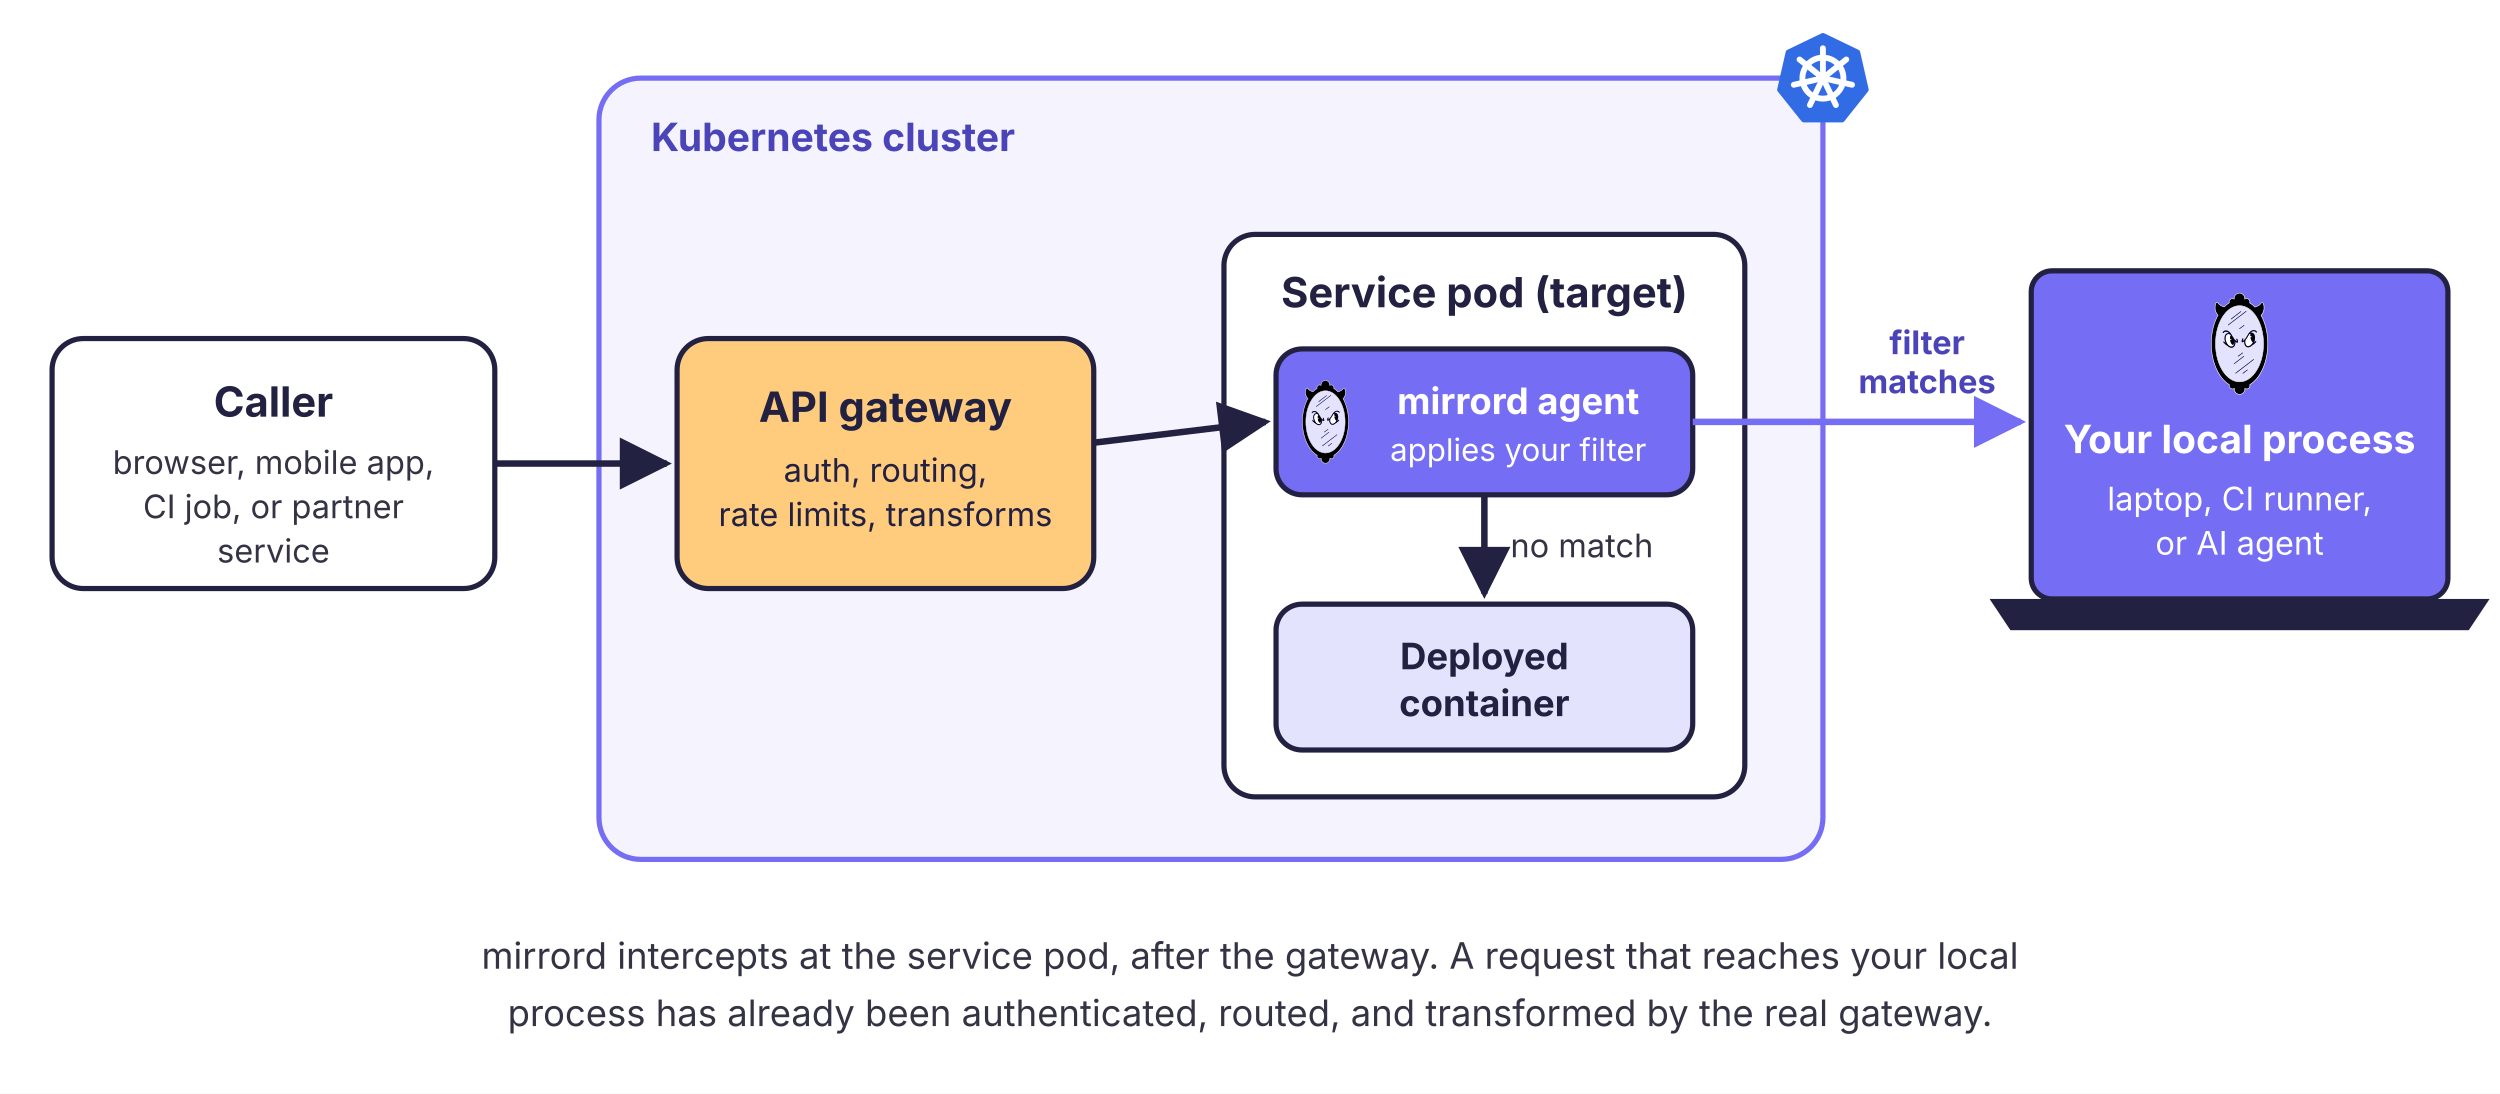
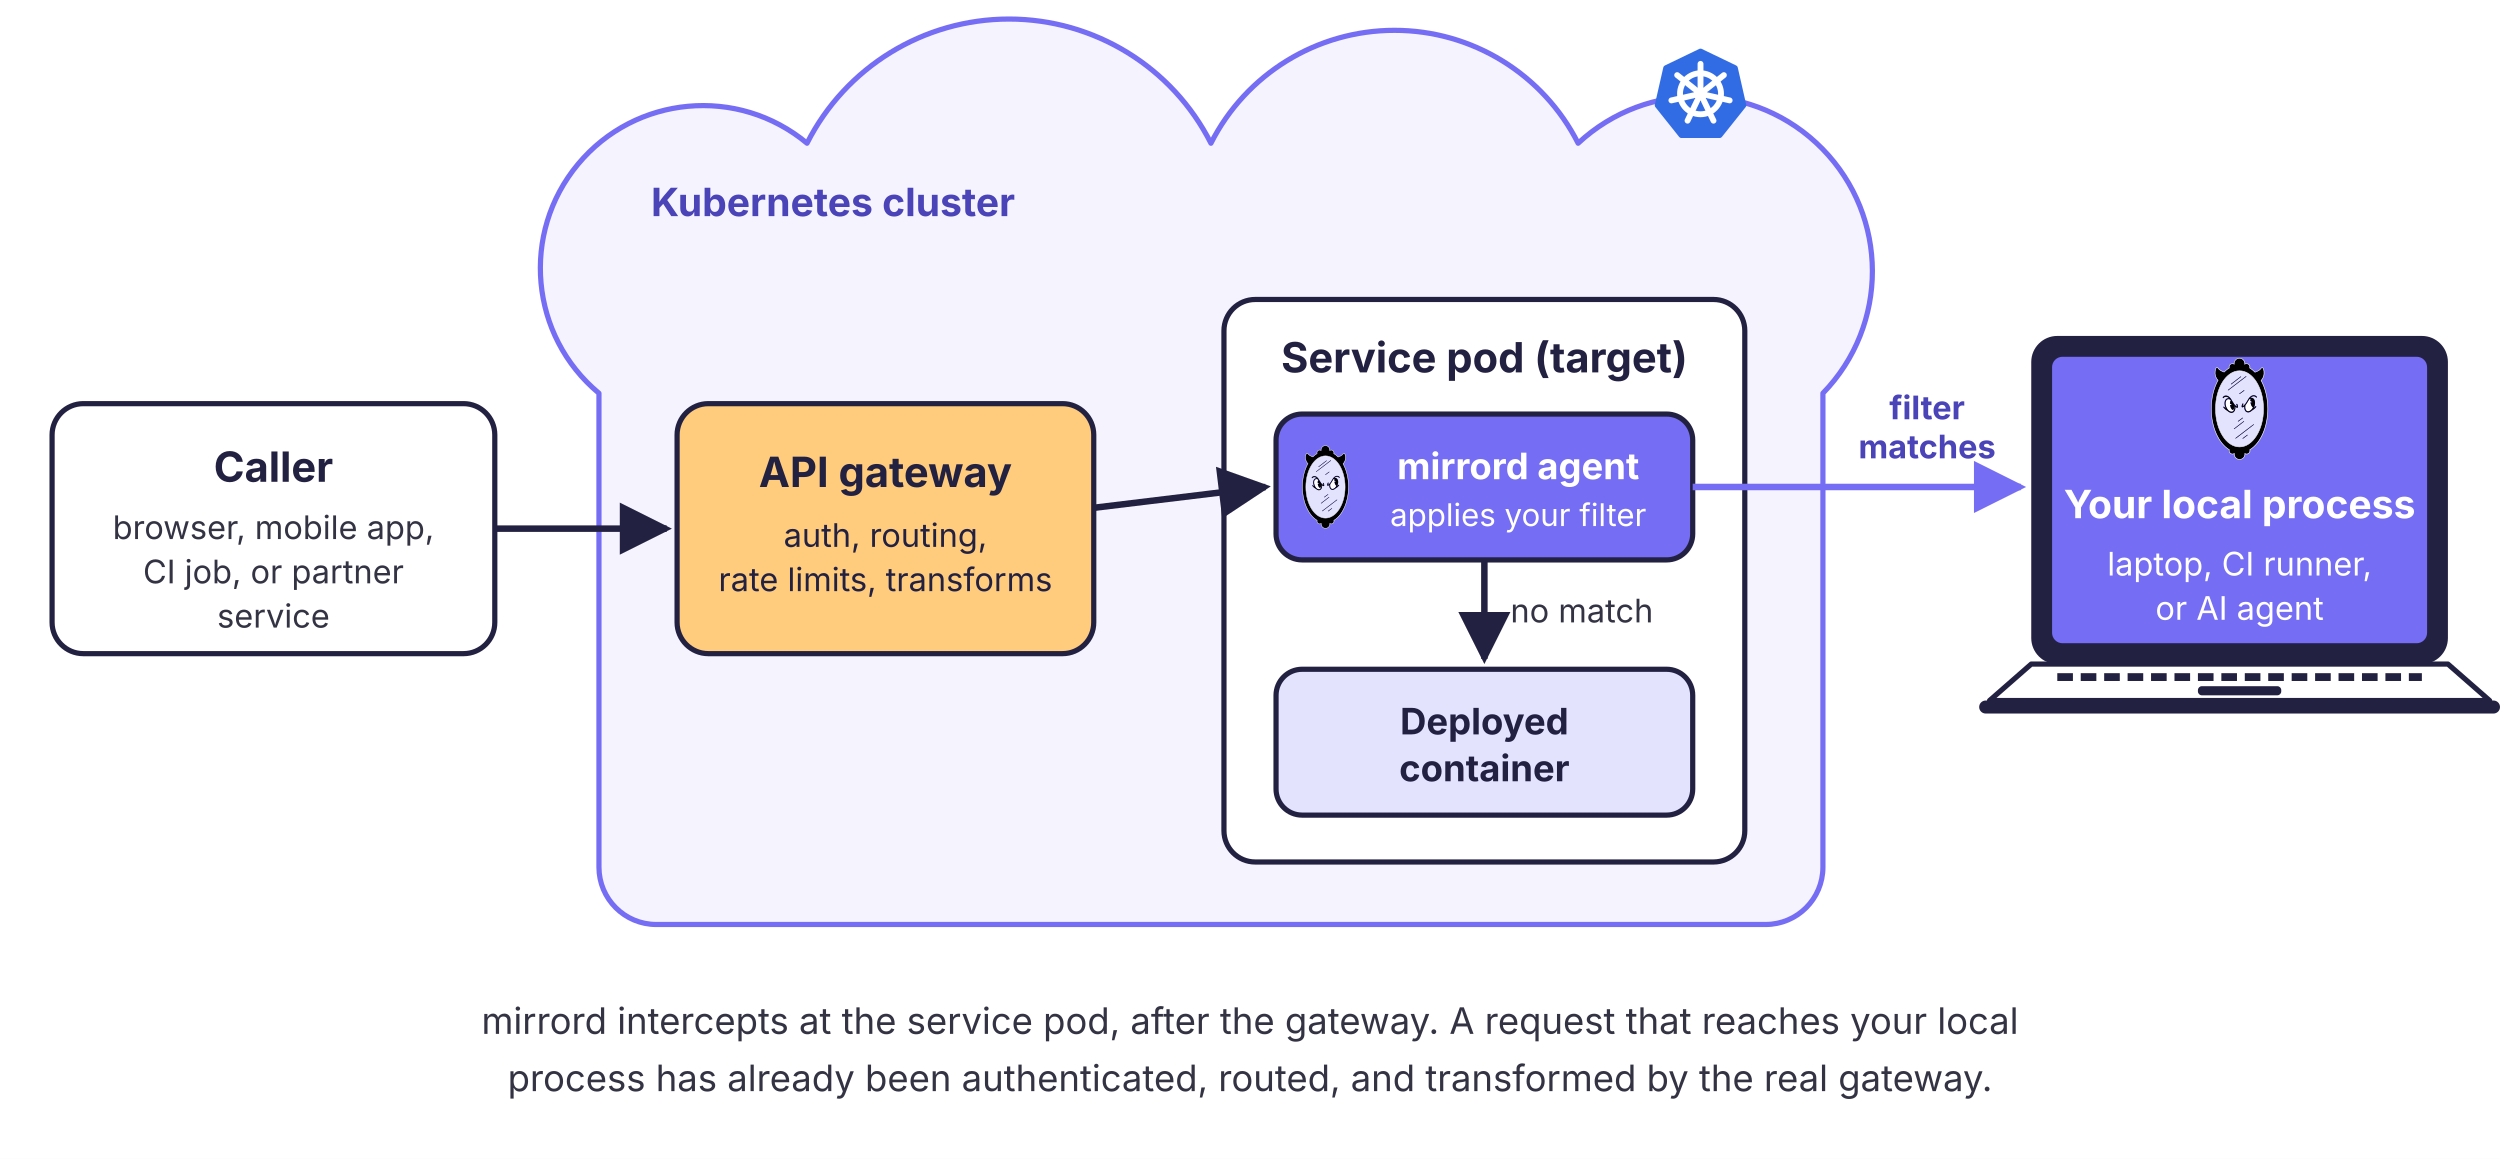
- <svg xmlns="http://www.w3.org/2000/svg" viewBox="0 0 960 420" width="960" height="420" font-family="Inter, Helvetica, Arial, sans-serif" role="img" aria-labelledby="t d">
+ <svg xmlns="http://www.w3.org/2000/svg" viewBox="0 -25 960 445" width="960" height="445" font-family="Inter, Helvetica, Arial, sans-serif" role="img" aria-labelledby="t d">
  <defs>
    <marker id="arrow" viewBox="0 0 10 10" refX="9" refY="5" markerWidth="8" markerHeight="8" orient="auto-start-reverse">
      <path d="M0 0 L10 5 L0 10 z" fill="#232141" />
    </marker>
    <marker id="arrow-purple" viewBox="0 0 10 10" refX="9" refY="5" markerWidth="8" markerHeight="8" orient="auto-start-reverse">
      <path d="M0 0 L10 5 L0 10 z" fill="#756DF3" />
    </marker>
    <symbol id="k8s" viewBox="0 0 32 32">
      <polygon points="16.00,1.60 27.73,7.25 30.62,19.94 22.51,30.11 9.49,30.11 1.38,19.94 4.27,7.25" fill="#326CE5" stroke="#326CE5" stroke-width="2" stroke-linejoin="round" />
      <g fill="none" stroke="#ffffff" stroke-width="2" stroke-linecap="round">
        <circle cx="16" cy="16" r="7" />
        <line x1="16.00" y1="13.40" x2="16.00" y2="5.80" />
        <line x1="18.03" y1="14.38" x2="23.97" y2="9.64" />
        <line x1="18.53" y1="16.58" x2="25.94" y2="18.27" />
        <line x1="17.13" y1="18.34" x2="20.43" y2="25.19" />
        <line x1="14.87" y1="18.34" x2="11.57" y2="25.19" />
        <line x1="13.47" y1="16.58" x2="6.06" y2="18.27" />
        <line x1="13.97" y1="14.38" x2="8.03" y2="9.64" />
      </g>
      <circle cx="16" cy="16" r="2.4" fill="#ffffff" />
    </symbol>
    <symbol id="mirrord" viewBox="97 61 391 696">
      <path fill="#ffffff" d="M255.6,387c4.1,19.1-0.9,36.1-12,40.5c-8.2,3.2-17.8,0-26.5-8.2c-0.3-0.6-0.9-0.9-1.5-1.2c0,0,0,0-0.3-0.3 c-5.5-5.6-10.5-13.2-14-22c-4.7-11.5-6.1-23.2-4.4-33.5c1.8-9.4,6.1-16.1,12.8-18.8c5.5-2.3,12.5-1.5,19.3,2.6 c1.5,2.3,2.6,4.4,3.8,6.2c-4.1,2.6-6.4,10.3-6.4,20.3l3.2,1.8l11.1,6.5l-12.5,1.5h-0.9c0.3,1.2,0.3,2.3,0.6,3.5 c3.2,17.9,12,31.1,19,29.7c6.4-1.2,9.6-14.4,7.6-30.2C255.3,386.4,255.6,386.7,255.6,387z" />
      <path fill="#ffffff" d="M384,398.4c-3.2,6.8-7.3,12.3-12,17c0,0,0,0-0.3,0c-0.6,0.3-0.9,0.9-1.2,1.2c-8.7,7.9-18.4,11.5-26.5,8.2 c-11.1-4.7-16-21.4-12-40.5c1.5-1.8,3.2-3.8,4.7-5.6c5-6.5,9-13.2,12.8-20l1.2-2.1c1.2-1.8,2-3.8,3.2-5.6c1.2-2.1,2.6-4.4,4.4-7 c3.5-2.1,6.7-3.2,9.9-3.8c-2,4.7-2.3,10.3-2.3,15.3l3.2,1.8l11.1,6.5l-12.5,1.5h-0.9c0.3,1.2,0.3,2.3,0.6,3.8 C370.5,384.6,377.5,397,384,398.4z" />
      <path fill="#E4E3FD" d="M405,391.7c-1.5-1.2-3.8-0.9-5,0.6c-3.2,4.1-7,7.9-11.1,11.5c1.2-2.3,2.6-5,3.5-7.6 c5.3-12.6,6.7-25.8,4.7-37.3c-2.3-12-8.2-20.6-16.9-24.1c-4.1-1.8-8.8-2.1-13.7-1.2c4.4-4.4,10.2-8.5,17.5-10 c8.2-1.5,16.6,1.5,20.4,7.3c1.2,1.5,3.2,2.1,5,0.9c1.5-1.2,2-3.2,0.9-4.7c-5.5-8.2-16.6-12.3-27.4-10c-11.1,2.1-19.3,9.7-24.2,15.6 c-2,2.3-3.8,5-5.5,7.3c-2,2.9-3.5,5.6-5,8.2c-1.2,2.1-2.3,3.8-3.2,5.6l-1.2,2.1c-3.8,6.5-7.6,13.2-12.3,19.1 c-5.8,7.6-11.7,12.9-18.4,16.7c0.6-5,2-9.7,4.4-14.1c0.9-1.8,0.3-3.8-1.5-4.7c-1.7-0.9-3.8-0.3-4.7,1.5c-2.9,5.6-4.7,11.5-5.3,17.6 c0,0.9-0.3,3.5,1.5,5.6c1.2,1.2,2.3,1.8,4.1,1.8c1.5,0,2.9-0.3,4.4-1.5c2.6-1.5,5.3-3.2,7.9-5.3c-1.7,18.5,5,34.1,17.5,39.3 c2.9,1.2,5.8,1.8,8.8,1.8c8.5,0,17.5-4.4,25.4-12c11.4-6.2,21.6-14.4,29.5-24.7C406.7,395.2,406.4,392.8,405,391.7z M292.1,149.1 c90.1,0,163.6,116.6,163.6,259.6s-73.5,259.6-163.6,259.6c-90.4,0-163.6-116.6-163.6-259.6S201.9,149.1,292.1,149.1z M389.5,517.3 c0.9-0.6,0.9-1.8,0.3-2.3c-0.6-0.9-1.8-0.9-2.3-0.3l-122.5,93.7c-0.9,0.6-0.9,1.8-0.3,2.3c0.3,0.3,0.9,0.6,1.5,0.6 c0.3,0,0.9,0,1.2-0.3L389.5,517.3z M346.9,589c0.9-0.6,0.9-1.8,0.3-2.3c-0.6-0.9-1.8-0.9-2.3-0.3l-31.2,23.2 c-0.9,0.6-0.9,1.8-0.3,2.3c0.3,0.6,0.9,0.9,1.5,0.9c0.3,0,0.6-0.3,0.9-0.3L346.9,589z M338.2,189.1c0.9-0.6,0.9-1.8,0.3-2.3 c-0.6-0.9-1.8-0.9-2.3-0.3l-122.5,93.4c-0.9,0.6-0.9,1.8-0.3,2.3c0.3,0.3,0.9,0.6,1.5,0.6c0.3,0,0.9,0,0.9-0.3L338.2,189.1z M324.4,284.5c0.9-0.6,0.9-1.8,0.3-2.3c-0.6-0.9-1.7-0.9-2.3-0.3l-31.2,22.9c-0.9,0.6-0.9,1.8-0.3,2.3c0.3,0.6,0.9,0.6,1.5,0.6 c0.3,0,0.6,0,0.9-0.3L324.4,284.5z M322.7,495.9c0.9-0.6,0.9-1.8,0.3-2.3c-0.6-0.9-1.8-0.9-2.3-0.3l-66.2,50.8 c-0.9,0.6-0.9,1.8-0.3,2.3c0.3,0.3,0.9,0.6,1.5,0.6c0.3,0,0.6,0,0.9-0.3L322.7,495.9z M314.8,472.4c0.9-0.6,0.9-1.8,0.3-2.3 c-0.6-0.9-1.8-0.9-2.3-0.3L281.6,493c-0.9,0.6-0.9,1.8-0.3,2.3c0.3,0.6,0.9,0.9,1.5,0.9c0.3,0,0.9-0.3,0.9-0.3L314.8,472.4z M302.3,190.5c0.9-0.6,0.9-1.8,0.3-2.3c-0.6-0.9-1.7-0.9-2.3-0.3L234,239c-0.9,0.6-0.9,1.8-0.3,2.3c0.3,0.3,0.9,0.6,1.5,0.6 c0.3,0,0.9,0,1.2-0.3L302.3,190.5z M280.1,399.6c1.8-2.1,1.5-4.7,1.5-5.6c-0.6-6.2-2.3-12.3-5-17.9c-0.9-1.8-2.9-2.3-4.7-1.5 c-1.8,0.9-2.3,2.9-1.5,4.7c2.3,4.4,3.8,9.4,4.4,14.1c-6.4-3.8-12.5-9.4-18.4-16.7c-4.7-6.2-8.8-12.9-12.3-19.1l-1.5-2.3 c-1.2-1.8-2-3.8-3.2-5.6c-1.5-2.3-2.9-5.3-5-8.2c0,0,0,0,0-0.3c-1.5-2.3-3.5-5-5.5-7.3c-5-5.9-13.1-13.2-24.2-15.6 c-10.8-2.1-21.9,2.1-27.4,10c-1.2,1.5-0.6,3.8,0.9,4.7c1.5,1.2,3.8,0.6,4.7-0.9c4.1-5.9,12.5-8.8,20.4-7.3 c7.3,1.5,13.1,5.9,17.5,10c-4.7-0.9-9.3-0.3-13.7,1.2c-8.8,3.5-14.6,12-16.9,24.1c-2,11.5-0.3,24.7,4.7,37.3 c1.2,2.6,2.3,5.3,3.5,7.6c-4.1-3.5-7.9-7.3-11.1-11.5c-1.2-1.5-3.5-1.8-5-0.6c-1.5,1.2-1.8,3.5-0.6,5c8.2,10,18.4,18.5,29.5,24.7 c7.9,7.6,16.9,11.7,25.7,11.7c2.9,0,6.1-0.6,8.8-1.8c12.5-5.3,19-20.6,17.5-39.3c2.6,2.1,5,3.8,7.9,5.3c1.5,0.9,2.9,1.2,4.4,1.2 C277.8,401.4,279.2,400.8,280.1,399.6z" />
      <path d="M439.4,215.2c29.5,54,45.5,122.4,45.5,193.8c0,123.6-49,234.9-122.8,279.2c0.6,2.1,1.2,4.4,1.2,6.8 c0,12.3-10.2,22.6-22.5,22.6c-4.4,0-8.8-1.2-12.3-3.5c0.3,1.2,0.3,2.6,0.3,3.8c0,20.3-16.3,36.7-36.5,36.7s-36.5-16.4-36.5-36.7 c0-1.2,0-2.6,0.3-3.8c-3.5,2.3-7.9,3.5-12.3,3.5c-12.3,0-22.5-10-22.5-22.6c0-2.3,0.3-4.7,1.2-6.8C148.6,643.6,99.3,532.3,99.3,409 c0-71.9,16.3-140.9,46.4-195.3c-1.5-0.9-2.3-2.1-3.5-3.2c-9.9-11.2-15.5-26.4-16.9-42.6c-0.6-11.5,0.9-23.2,5-33.8 c0.6-1.8,2.6-6.8,7.6-7.3c5.3-0.6,8.5,3.8,11.4,7.9c1.2,1.5,2.3,2.9,2.9,3.8c5.5,5.3,12.5,9.7,21.6,13.8c4.4,2.1,9,3.8,13.4,5.3 c11.1-11.2,22.8-20.6,35-27.9c-0.6-2.3-1.2-4.4-1.2-6.8c0-12.3,10.2-22.6,22.5-22.6c4.4,0,8.8,1.2,12.3,3.5c0-1.2-0.3-2.6-0.3-3.8 c0-20.3,16.3-36.7,36.5-36.7c20.1,0,36.5,16.4,36.5,36.7c0,1.2,0,2.6-0.3,3.8c3.5-2.3,7.9-3.5,12.3-3.5c12.5,0,22.5,10.3,22.5,22.6 c0,2.3-0.3,4.7-1.2,6.8c12.5,7.6,24.8,17.3,36.2,29.1c4.7-1.5,9-3.2,13.7-5.3c9-4.1,16-8.5,21.6-13.8c0.9-0.9,2-2.3,2.9-3.8 c2.9-4.1,6.1-8.5,11.4-7.9c5,0.6,7,5.6,7.6,7.3c4.1,10.6,5.5,22.3,4.7,33.8c-1.2,15.9-7,31.4-16.9,42.6 C442.3,212.6,441.1,214,439.4,215.2z M455.7,409c0-143.3-73.5-259.6-163.6-259.6c-90.4,0-163.6,116.6-163.6,259.6 c0,143,73.5,259.6,163.6,259.6C382.5,668.6,455.7,552,455.7,409z" />
      <path fill="#ffffff" d="M292.4,756.6c-21.2,0-38.5-17.4-38.5-38.7c0-0.1,0-0.2,0-0.3c-3,1.3-6.5,2-10,2c-13.5,0-24.5-11-24.5-24.6 c0-2.2,0.2-4.2,0.7-5.9c-36.1-22.2-66.8-60.3-88.9-110.2C109,528.5,97.3,469.7,97.3,409c0-71.5,16.3-140.6,45.8-194.7 c-0.6-0.5-1.1-1-1.5-1.5c-0.3-0.3-0.5-0.6-0.8-0.8l-0.1-0.1c-9.7-10.9-15.9-26.4-17.4-43.7c-0.6-12.5,1.1-24.4,5.1-34.7 c0.8-2.3,3.2-7.9,9.2-8.6c6.5-0.7,10.4,4.7,13.2,8.7c1.1,1.4,2.2,2.8,2.9,3.7c5.3,5,11.9,9.2,20.9,13.3c3.5,1.7,7.6,3.3,12.1,4.8 c10.7-10.7,21.9-19.6,33.2-26.5c-0.5-1.9-0.9-3.7-0.9-5.8c0-13.3,11.2-24.6,24.5-24.6c3.5,0,6.9,0.7,10,2c0-0.1,0-0.2,0-0.3 c0-21.3,17.3-38.7,38.5-38.7c21.2,0,38.5,17.4,38.5,38.7c0,0.1,0,0.2,0,0.3c3-1.3,6.5-2,10-2c13.5,0,24.5,11,24.5,24.6 c0,2.2-0.2,4.2-0.7,5.9c12.2,7.6,23.8,16.9,34.3,27.6c3.7-1.2,7.6-2.7,12.3-4.8c9-4.1,15.7-8.4,21-13.4c0.7-0.7,1.8-2,2.6-3.4 l0.1-0.1c2.8-4,6.7-9.5,13.2-8.8c6,0.7,8.5,6.3,9.3,8.7c4,10.4,5.7,22.4,4.8,34.5c-1.2,16.6-7.5,32.4-17.2,43.5c-0.4,1-1.3,2-2.4,3 c29,53.9,44.9,122.4,44.9,193.3c0,60.9-11.7,119.7-33.9,170.2c-22,49.9-52.6,87.9-88.6,110c0.5,1.9,0.8,3.8,0.8,5.8 c0,13.3-11.2,24.6-24.5,24.6c-3.5,0-6.9-0.7-10-2c0,0.1,0,0.2,0,0.3C330.8,739.2,313.6,756.6,292.4,756.6z M259.4,709.5l-1.2,5 c-0.2,0.9-0.2,2.3-0.2,3.3c0,19.1,15.5,34.7,34.5,34.7s34.5-15.6,34.5-34.7c0-1.1,0-2.4-0.2-3.3l-1.2-5l4.3,2.9 c3.1,2.1,7,3.2,11.1,3.2c11.1,0,20.5-9.4,20.5-20.6c0-2.1-0.5-4.2-1.1-6.2l-0.4-1.5l1.3-0.8c72.9-43.8,121.8-155.3,121.8-277.5 c0-70.8-16.1-139.3-45.3-192.8l-0.9-1.6l1.5-1c1.6-1.1,2.3-2.2,2.4-2.5l0.1-0.4l0.3-0.3c9.3-10.4,15.2-25.5,16.4-41.4 c0.9-11.6-0.7-22.9-4.5-32.9c-0.6-1.7-2.3-5.6-6-6.1c-3.8-0.4-6.3,2.6-9.5,7c-0.9,1.5-2.1,3-3.2,4.1c-5.7,5.4-12.7,9.9-22.2,14.2 c-5.4,2.4-9.7,4-13.9,5.4l-1.2,0.4l-0.9-0.9c-10.9-11.3-23-21-35.8-28.8l-1.5-0.9l0.7-1.6c0.7-1.6,1-3.5,1-6 c0-11.4-9.2-20.6-20.5-20.6c-4.1,0-8.1,1.1-11.1,3.2l-4.3,2.9l1.2-5c0.2-0.9,0.2-2.3,0.2-3.3c0-19.1-15.5-34.7-34.5-34.7 c-19,0-34.5,15.6-34.5,34.7c0,0.5,0.1,1.1,0.1,1.7c0.1,0.7,0.2,1.4,0.2,2.1v3.8l-3.1-2.1c-3.1-2.1-7-3.2-11.1-3.2 c-11.1,0-20.5,9.4-20.5,20.6c0,1.9,0.4,3.6,0.9,5.6l0.5,2.1l-1.3,0.8c-11.8,7.1-23.5,16.4-34.6,27.6l-0.9,0.9l-1.2-0.4 c-5.1-1.7-9.7-3.5-13.6-5.4c-9.5-4.3-16.5-8.8-22.1-14.2l-0.2-0.2l-0.1-0.2c-0.5-0.8-1.7-2.2-2.8-3.6l-0.1-0.1 c-3.1-4.4-5.7-7.5-9.5-7.1c-3.7,0.4-5.4,4.3-5.9,6c-3.8,9.8-5.5,21.2-4.9,33c1.5,16.4,7.3,31.1,16.4,41.3c0.3,0.3,0.6,0.6,0.9,0.9 c0.7,0.8,1.4,1.5,2.2,2l1.6,1l-0.9,1.7c-29.7,53.8-46.1,122.8-46.1,194.3c0,121.9,49.2,233.4,122.4,277.5l1.5,0.9l-0.7,1.6 c-0.7,1.6-1,3.5-1,6c0,11.4,9.2,20.6,20.5,20.6c4.1,0,8.1-1.1,11.1-3.2L259.4,709.5z M292.1,670.6c-91.3,0-165.6-117.3-165.6-261.6 s74.3-261.6,165.6-261.6c91.3,0,165.6,117.3,165.6,261.6S383.4,670.6,292.1,670.6z M292.1,151.4c-89.1,0-161.6,115.5-161.6,257.6 c0,68.8,16.9,133.5,47.7,182.3c30.6,48.5,71,75.2,113.9,75.2c89.1,0,161.6-115.5,161.6-257.6C453.7,267,381.2,151.4,292.1,151.4z" />
      <path d="M344.9,586.3c0.9-0.6,1.7-0.3,2.3,0.3c0.6,0.9,0.3,1.8-0.3,2.3l-31.2,23.2c-0.3,0.3-0.6,0.3-0.9,0.3 c-0.6,0-1.2-0.3-1.5-0.9c-0.6-0.9-0.3-1.8,0.3-2.3L344.9,586.3z" />
      <path d="M372,415.5c4.4-4.4,8.5-10.3,12-17c-6.4-1.8-13.4-13.8-16.3-29.7c-0.3-1.2-0.6-2.3-0.6-3.8h0.9l12.5-1.5l-11.1-6.5 l-3.2-1.8c0-5,0.3-10.6,2.3-15.3c-3.2,0.6-6.7,1.8-9.9,3.8c-1.8,2.3-3.2,5-4.4,7c-1.2,2.1-2.3,3.8-3.2,5.6l-1.2,2.1 c-3.8,6.5-7.9,13.5-12.8,20c-1.5,2.1-3.2,3.8-4.7,5.6c-4.1,19.1,0.9,35.8,12,40.5c8.2,3.2,17.8-0.3,26.5-8.2 C370.8,416.3,371.4,415.8,372,415.5z M410.5,326.8c1.2,1.5,0.9,3.8-0.9,4.7c-1.5,1.2-3.8,0.9-5-0.9c-4.1-5.9-12.5-8.8-20.4-7.3 c-7.3,1.5-13.1,5.9-17.5,10c4.7-0.9,9.3-0.3,13.7,1.2c8.8,3.5,14.9,12,16.9,24.1c2,11.5,0.3,24.7-4.7,37.3 c-1.2,2.6-2.3,5.3-3.5,7.6c4.1-3.5,7.9-7.3,11.1-11.5c1.2-1.5,3.5-1.8,5-0.6c1.5,1.2,1.7,3.5,0.6,5c-8.2,10.3-18.4,18.5-29.5,24.7 c-7.9,7.6-16.9,12-25.4,12c-3.2,0-6.1-0.6-8.8-1.8c-12.5-5.3-19-20.6-17.5-39.3c-2.6,2.1-5.3,3.8-7.9,5.3c-1.5,0.9-3.2,1.5-4.4,1.5 c-1.5,0-2.9-0.6-4.1-1.8c-1.7-2.1-1.5-4.7-1.5-5.6c0.6-6.2,2.3-12,5.3-17.6c0.9-1.8,2.9-2.3,4.7-1.5c1.8,0.9,2.3,2.9,1.5,4.7 c-2.3,4.4-3.8,9.4-4.4,14.1c6.4-3.8,12.5-9.4,18.4-16.7c4.7-6.2,8.8-12.6,12.3-19.1l1.2-2.1c1.2-2.1,2.3-3.8,3.2-5.6 c1.5-2.3,2.9-5.3,5-8.2c1.8-2.3,3.5-5,5.5-7.3c5-5.9,13.4-13.2,24.2-15.6C393.9,314.5,405,318.6,410.5,326.8z" />
      <path d="M324.4,284.5l-31.5,23.2c-0.3,0.3-0.6,0.3-0.9,0.3c-0.6,0-1.2-0.3-1.5-0.6c-0.6-0.9-0.3-1.8,0.3-2.3l31.2-23.2 c0.9-0.6,1.7-0.3,2.3,0.3C325.6,282.7,325.3,283.9,324.4,284.5z" />
      <path d="M312.8,469.5c0.9-0.6,1.8-0.3,2.3,0.3c0.6,0.9,0.3,1.8-0.3,2.3l-31.2,23.2c-0.3,0.3-0.6,0.3-0.9,0.3 c-0.6,0-1.2-0.3-1.5-0.9c-0.6-0.9-0.3-1.8,0.3-2.3L312.8,469.5z" />
      <path d="M387.5,514.7c0.9-0.6,1.8-0.3,2.3,0.3c0.6,0.9,0.3,1.8-0.3,2.3L267,611c-0.3,0.3-0.6,0.3-1.2,0.3c-0.6,0-1.2-0.3-1.5-0.6 c-0.6-0.9-0.6-1.8,0.3-2.3L387.5,514.7z" />
      <path d="M320.7,493c0.9-0.6,1.8-0.3,2.3,0.3c0.6,0.9,0.6,1.8-0.3,2.3l-66.2,51.1c-0.3,0.3-0.6,0.3-0.9,0.3c-0.6,0-1.2-0.3-1.5-0.6 c-0.6-0.9-0.6-1.8,0.3-2.3L320.7,493z" />
      <path d="M300.2,187.9c0.9-0.6,1.7-0.3,2.3,0.3c0.6,0.9,0.6,1.8-0.3,2.3l-65.9,51.1c-0.3,0.3-0.6,0.3-1.2,0.3 c-0.6,0-0.9-0.3-1.5-0.6c-0.6-0.9-0.3-1.8,0.3-2.3L300.2,187.9z" />
      <path d="M213.6,279.8l122.5-93.7c0.6-0.6,1.8-0.3,2.3,0.3c0.6,0.9,0.3,1.8-0.3,2.3l-122.5,93.7c-0.3,0.3-0.6,0.3-0.9,0.3 c-0.6,0-1.2-0.3-1.5-0.6C212.7,281.6,212.7,280.4,213.6,279.8z" />
      <path d="M243.9,427.5c11.1-4.4,16-21.4,12-40.5c-0.3-0.3-0.6-0.6-0.9-0.9c2,15.9-1.2,29.1-7.6,30.2c-7.3,1.5-15.8-12-19-29.7 c-0.3-1.2-0.3-2.3-0.6-3.5h0.9l12.5-1.5l-11.1-6.5l-3.2-1.8c0-10,2.3-17.6,6.4-20.3c-1.2-2.1-2.3-4.1-3.8-6.2 c-7-4.1-13.7-5-19.3-2.6c-6.4,2.6-11.1,9.4-12.8,18.8c-1.8,10-0.3,22,4.4,33.5c3.5,8.8,8.5,16.4,14,22c0,0,0.3,0,0.3,0.3 c0.6,0.3,1.2,0.9,1.5,1.2C225.9,427.2,235.8,430.7,243.9,427.5z M204.9,319.1c11.1,2.1,19.3,9.7,24.2,15.6c2,2.3,3.8,5,5.5,7.3 c0,0,0,0,0,0.3c2,2.9,3.5,5.6,5,8.2c1.2,1.8,2,3.5,3.2,5.6l1.5,2.3c3.8,6.5,7.6,12.9,12.3,19.1c5.8,7.3,11.7,12.9,18.4,16.7 c-0.6-5-2-9.7-4.4-14.1c-0.9-1.8-0.3-3.8,1.5-4.7c1.8-0.9,3.8-0.3,4.7,1.5c2.9,5.6,4.7,11.5,5,17.9c0,0.9,0.3,3.5-1.5,5.6 c-1.2,1.2-2.6,1.8-4.1,1.8c-1.5,0-2.9-0.6-4.4-1.2c-2.6-1.5-5.3-3.2-7.9-5.3c1.7,18.5-5,34.1-17.5,39.3c-2.9,1.2-5.8,1.8-8.8,1.8 c-8.5,0-17.5-4.4-25.7-11.7c-11.4-6.2-21.6-14.7-29.5-24.7c-1.2-1.5-0.9-3.8,0.6-5c1.5-1.2,3.8-0.9,5,0.6c3.2,4.1,7,7.9,11.1,11.5 c-1.2-2.3-2.6-5-3.5-7.6c-5-12.6-6.7-25.8-4.7-37.3c2-12,8.2-20.6,16.9-24.1c4.1-1.8,8.8-2.1,13.7-1.2c-4.4-4.4-10.2-8.8-17.5-10 c-8.2-1.5-16.6,1.5-20.4,7.3c-1.2,1.5-3.2,2.1-4.7,0.9c-1.5-1.2-2-3.2-0.9-4.7C183,320.9,194.1,317.1,204.9,319.1z" />
    </symbol>
  </defs>
-   <rect x="0" y="0" width="960" height="420" fill="#ffffff" />
-   <rect x="230" y="30" width="470" height="300" rx="16" fill="#F5F4FE" stroke="#756DF3" stroke-width="2" />
+   <rect x="0" y="-25" width="960" height="445" fill="#ffffff" />
+   <path d="M252.0 330.0 A22 22 0 0 1 230.0 308.0 L230.0 126.0 A62.4 62.4 0 0 1 309.9 30.0 A86.9 86.9 0 0 1 465.0 30.0 A79.0 79.0 0 0 1 606.0 30.0 A67.2 67.2 0 0 1 700.0 126.0 L700.0 308.0 A22 22 0 0 1 678.0 330.0 Z" fill="#F5F4FE" stroke="#756DF3" stroke-width="2" stroke-linejoin="round" />
  <text x="250" y="58" font-size="15" font-weight="700" fill="#4a44b8">Kubernetes cluster</text>
  <rect x="20" y="130" width="170" height="96" rx="12" fill="#ffffff" stroke="#232141" stroke-width="2" />
  <text x="105" y="160" font-size="16" font-weight="700" fill="#232141" text-anchor="middle">Caller</text>
  <text x="105" y="182" font-size="12.5" fill="#333344" text-anchor="middle">browser, mobile app,</text>
  <text x="105" y="199" font-size="12.5" fill="#333344" text-anchor="middle">CI job, or partner</text>
  <text x="105" y="216" font-size="12.5" fill="#333344" text-anchor="middle">service</text>
  <rect x="260" y="130" width="160" height="96" rx="12" fill="#FFCB7D" stroke="#232141" stroke-width="2" />
  <text x="340" y="162" font-size="16" font-weight="700" fill="#232141" text-anchor="middle">API gateway</text>
  <text x="340" y="185" font-size="12.5" fill="#232141" text-anchor="middle">auth, routing,</text>
  <text x="340" y="202" font-size="12.5" fill="#232141" text-anchor="middle">rate limits, transforms</text>
  <rect x="470" y="90" width="200" height="216" rx="12" fill="#ffffff" stroke="#232141" stroke-width="2" />
  <text x="570" y="118" font-size="16" font-weight="700" fill="#232141" text-anchor="middle">Service pod (target)</text>
  <rect x="490" y="134" width="160" height="56" rx="10" fill="#756DF3" stroke="#232141" stroke-width="2" />
  <use href="#mirrord" x="500" y="146" width="18" height="32" />
  <text x="583" y="159" font-size="14" font-weight="700" fill="#ffffff" text-anchor="middle">mirrord agent</text>
  <text x="583" y="177" font-size="12" fill="#ffffff" text-anchor="middle">applies your filter</text>
  <rect x="490" y="232" width="160" height="56" rx="10" fill="#E4E3FD" stroke="#232141" stroke-width="2" />
  <text x="570" y="257" font-size="14" font-weight="700" fill="#232141" text-anchor="middle">Deployed</text>
  <text x="570" y="275" font-size="14" font-weight="700" fill="#232141" text-anchor="middle">container</text>
-   <rect x="780" y="104" width="160" height="126" rx="8" fill="#756DF3" stroke="#232141" stroke-width="2" />
-   <path d="M764 230 h192 l-8 12 h-176 z" fill="#232141" />
+   <rect x="780" y="104" width="160" height="126" rx="10" fill="#232141" />
+   <rect x="788" y="112" width="144" height="110" rx="4" fill="#756DF3" />
+   <path d="M780 230 H940 L956 244 H764 Z" fill="#ffffff" stroke="#232141" stroke-width="2" stroke-linejoin="round" />
+   <line x1="790" y1="235" x2="930" y2="235" stroke="#232141" stroke-width="3" stroke-dasharray="6 3" />
+   <rect x="844" y="238.5" width="32" height="3.5" rx="1.5" fill="#232141" />
+   <rect x="760" y="244" width="200" height="5" rx="2.5" fill="#232141" />
  <use href="#mirrord" x="849" y="112" width="22" height="40" />
  <text x="860" y="174" font-size="15" font-weight="700" fill="#ffffff" text-anchor="middle">Your local process</text>
  <text x="860" y="196" font-size="12.5" fill="#ffffff" text-anchor="middle">laptop, CI runner,</text>
  <text x="860" y="213" font-size="12.5" fill="#ffffff" text-anchor="middle">or AI agent</text>
  <line x1="190" y1="178" x2="256" y2="178" stroke="#232141" stroke-width="2.5" marker-end="url(#arrow)" />
  <line x1="420" y1="170" x2="486" y2="162" stroke="#232141" stroke-width="2.5" marker-end="url(#arrow)" />
  <line x1="650" y1="162" x2="776" y2="162" stroke="#756DF3" stroke-width="2.5" marker-end="url(#arrow-purple)" />
  <text x="740" y="136" font-size="12.5" font-weight="700" fill="#4a44b8" text-anchor="middle">filter</text>
  <text x="740" y="151" font-size="12.5" font-weight="700" fill="#4a44b8" text-anchor="middle">matches</text>
  <line x1="570" y1="190" x2="570" y2="228" stroke="#232141" stroke-width="2.5" marker-end="url(#arrow)" />
  <text x="580" y="214" font-size="12.5" fill="#333344">no match</text>
  <text x="480" y="372" font-size="14" fill="#333344" text-anchor="middle">mirrord intercepts at the service pod, after the gateway. A request that reaches your local</text>
  <text x="480" y="394" font-size="14" fill="#333344" text-anchor="middle">process has already been authenticated, routed, and transformed by the real gateway.</text>
-   <use href="#k8s" x="682" y="12" width="36" height="36" />
+   <use href="#k8s" x="635" y="-7" width="36" height="36" />
</svg>
